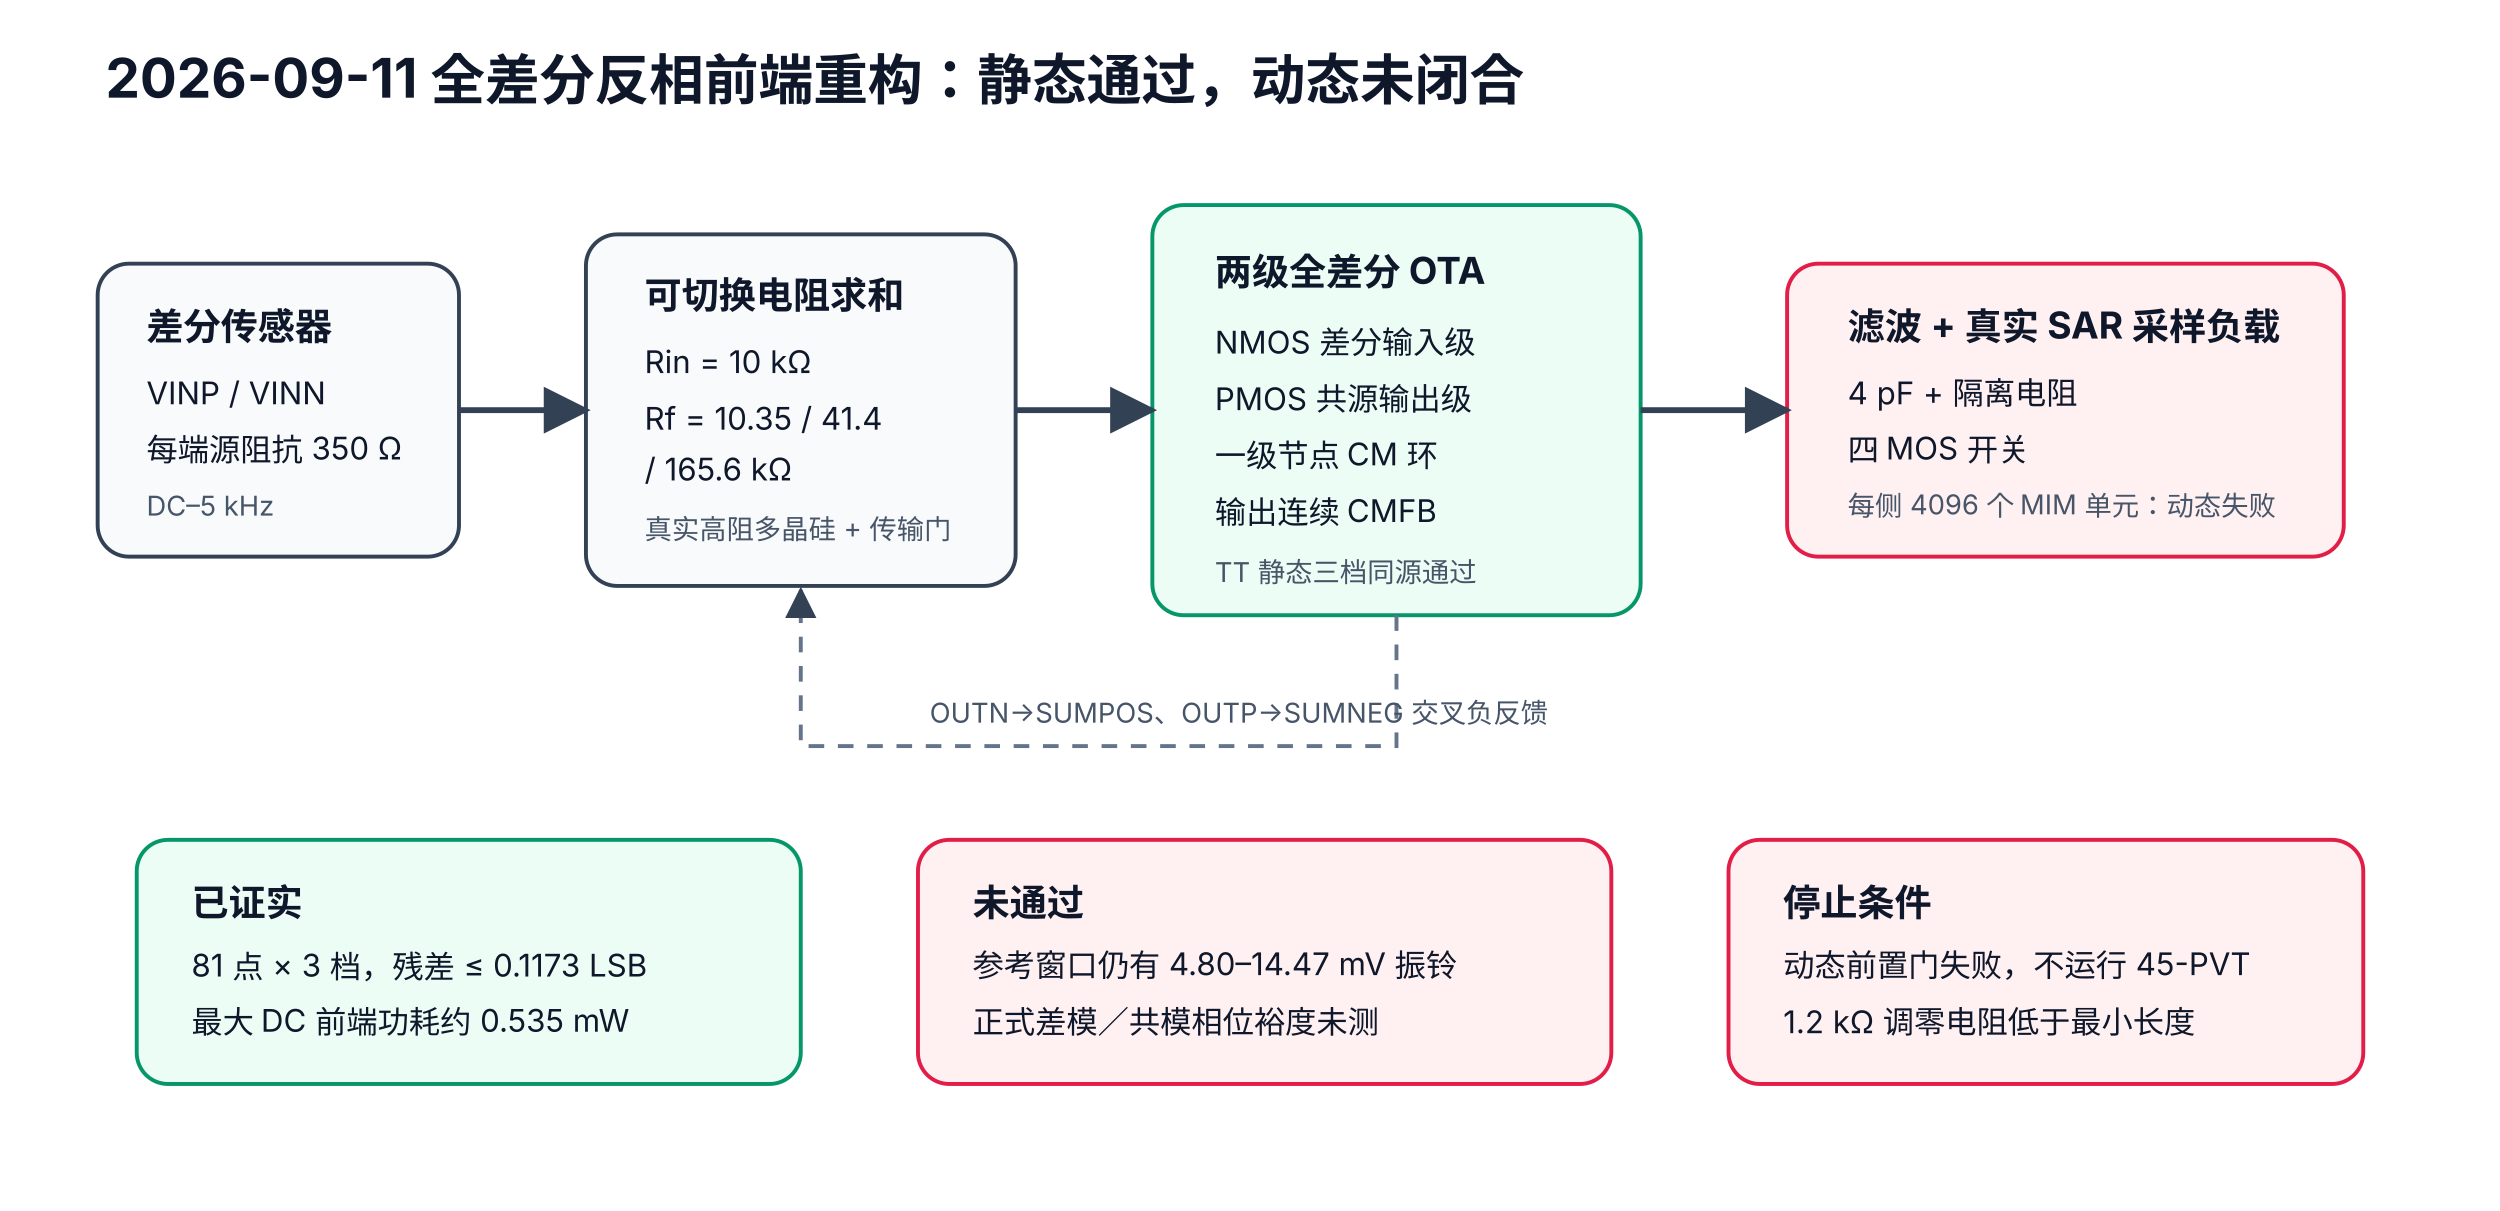
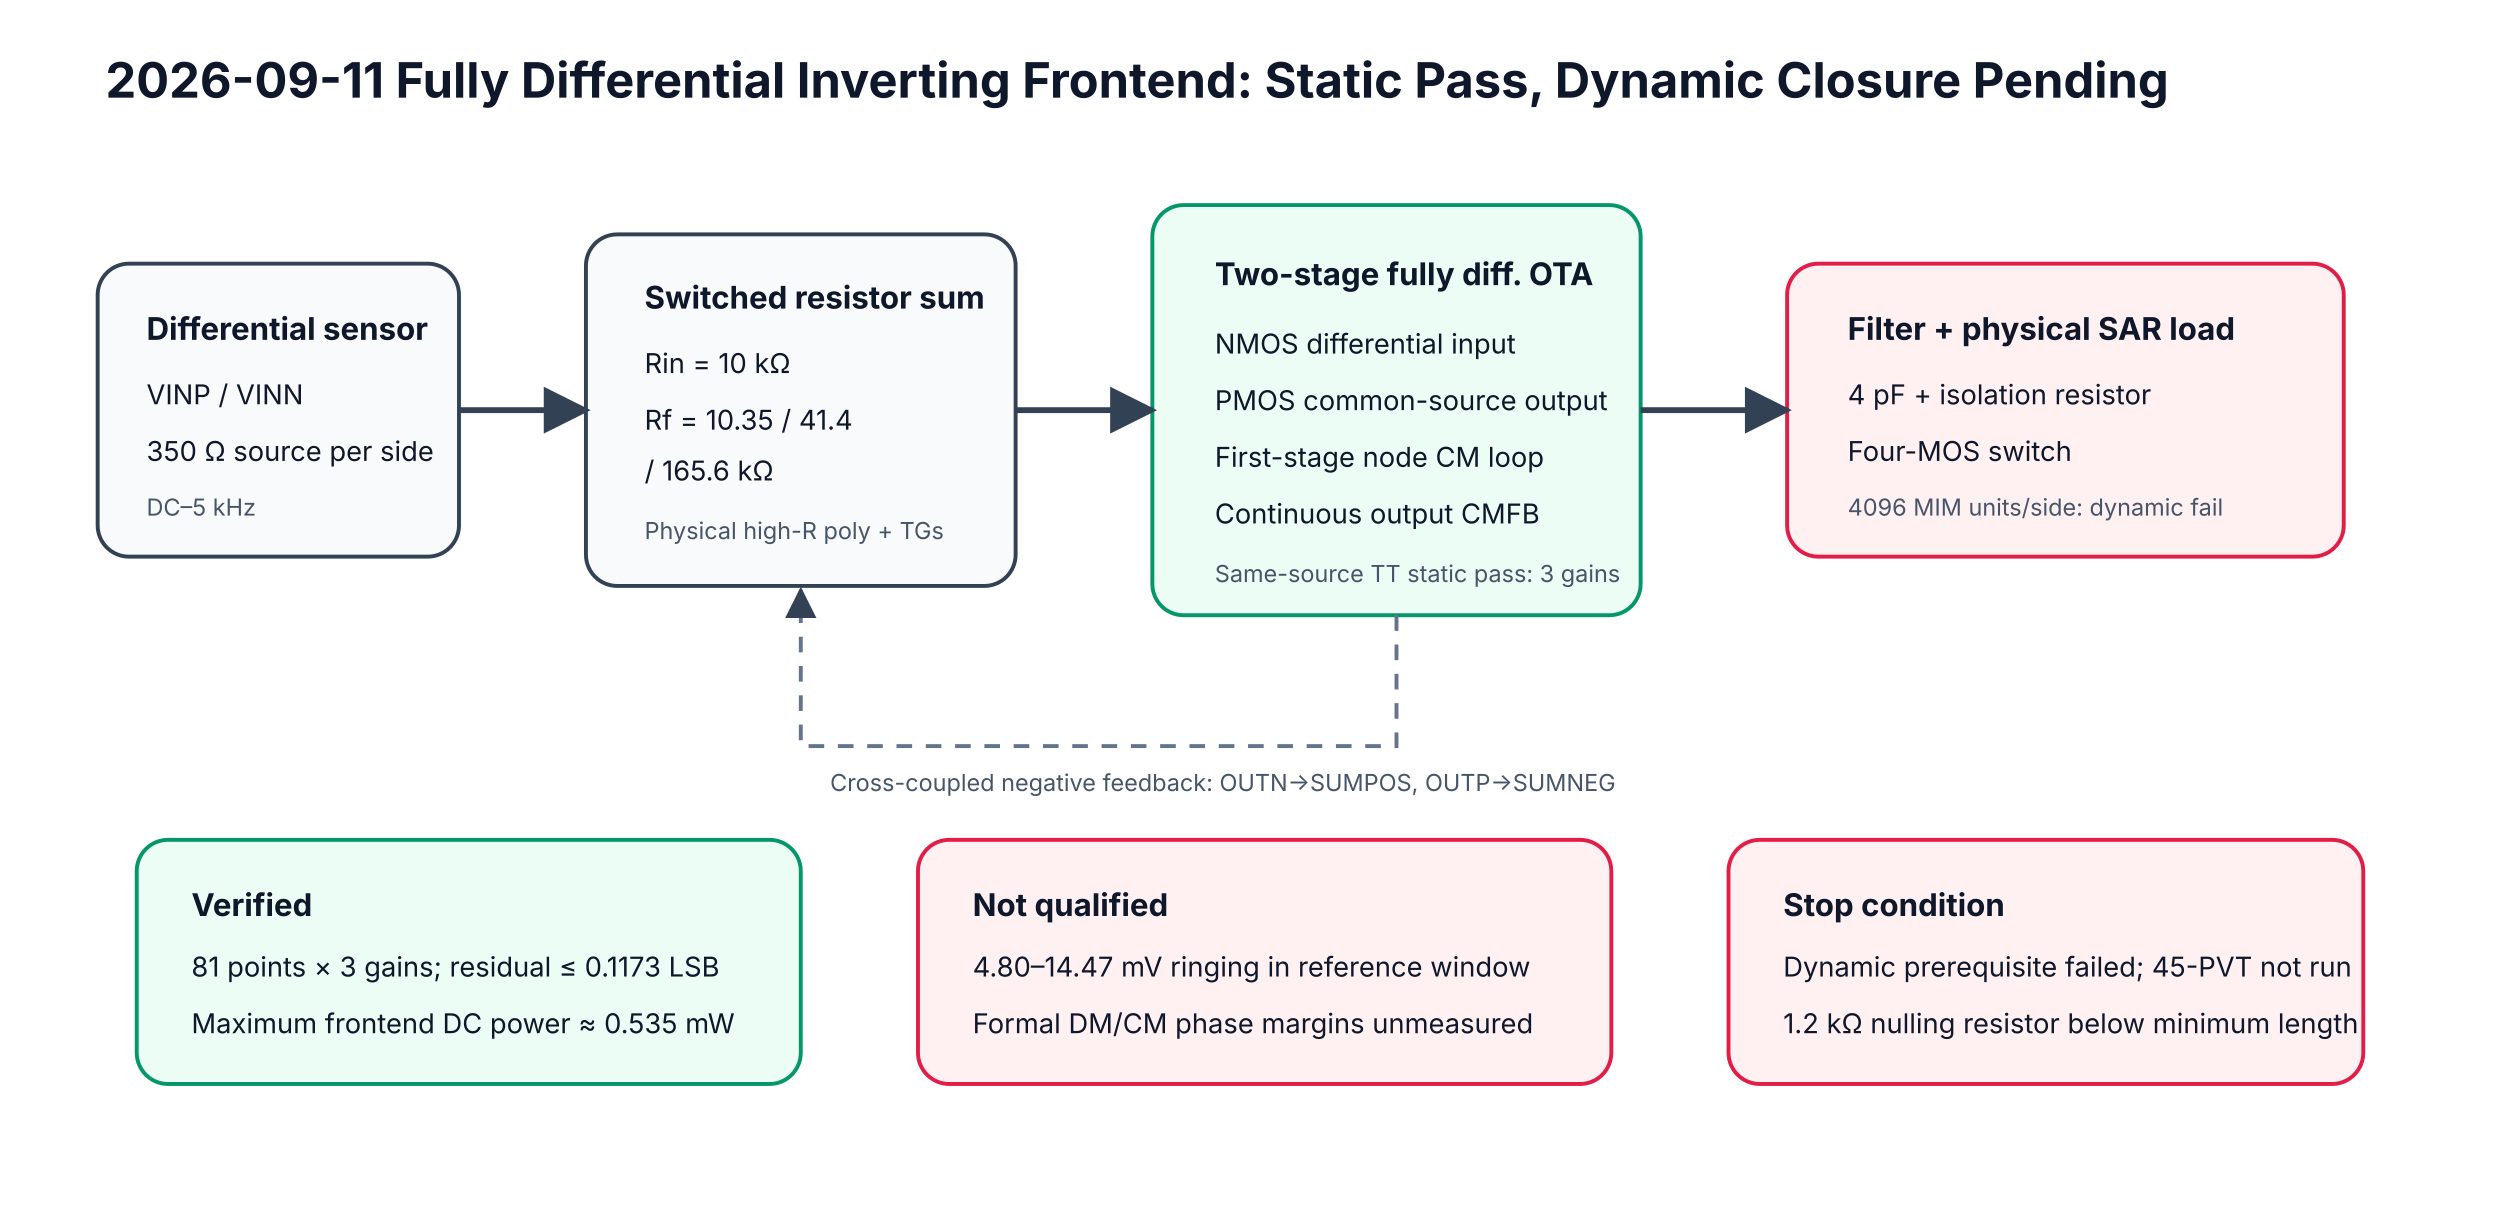
<svg xmlns="http://www.w3.org/2000/svg" width="1280" height="620" viewBox="0 0 1280 620">
  <defs>
    <marker id="arrow" viewBox="0 0 10 10" refX="9" refY="5" markerWidth="8" markerHeight="8" orient="auto-start-reverse">
      <path d="M 0 0 L 10 5 L 0 10 z" fill="#334155" />
    </marker>
    <style>
      .box{fill:#f8fafc;stroke:#334155;stroke-width:2;rx:16}
      .pass{fill:#ecfdf5;stroke:#059669;stroke-width:2;rx:16}
      .fail{fill:#fff1f2;stroke:#e11d48;stroke-width:2;rx:16}
      .wire{fill:none;stroke:#334155;stroke-width:3;marker-end:url(#arrow)}
      .dash{fill:none;stroke:#64748b;stroke-width:2;stroke-dasharray:8 7;marker-end:url(#arrow)}
-       text{font-family:-apple-system,BlinkMacSystemFont,"Segoe UI","Noto Sans SC",sans-serif;fill:#0f172a}
-       .title{font-size:28px;font-weight:700}.head{font-size:19px;font-weight:650}.body{font-size:16px}.small{font-size:14px;fill:#475569}
+       text{font-family:-apple-system,BlinkMacSystemFont,"Segoe UI",sans-serif;fill:#0f172a}
+       .title{font-size:25px;font-weight:700}.head{font-size:16px;font-weight:650}.body{font-size:14px}.small{font-size:12px;fill:#475569}
    </style>
  </defs>
  <rect width="1280" height="620" fill="#ffffff" />
-   <text x="54" y="50" class="title">2026-09-11 全差分反相前端重构：静态通过，动态未闭合</text>
+   <text x="54" y="50" class="title">2026-09-11 Fully Differential Inverting Frontend: Static Pass, Dynamic Closure Pending</text>
  <rect x="50" y="135" width="185" height="150" class="box" />
-   <text x="75" y="174" class="head">差分传感器</text>
+   <text x="75" y="174" class="head">Differential sensor</text>
  <text x="75" y="207" class="body">VINP / VINN</text>
-   <text x="75" y="236" class="body">每端源阻抗 350 Ω</text>
+   <text x="75" y="236" class="body">350 Ω source per side</text>
  <text x="75" y="264" class="small">DC–5 kHz</text>
  <rect x="300" y="120" width="220" height="180" class="box" />
-   <text x="330" y="158" class="head">可切换电阻求和</text>
+   <text x="330" y="158" class="head">Switched resistor sum</text>
  <text x="330" y="191" class="body">Rin = 10 kΩ</text>
  <text x="330" y="220" class="body">Rf = 10.35 / 41.4</text>
  <text x="330" y="246" class="body">/ 165.6 kΩ</text>
-   <text x="330" y="276" class="small">真实高阻多晶硅 + 传输门</text>
+   <text x="330" y="276" class="small">Physical high-R poly + TGs</text>
  <rect x="590" y="105" width="250" height="210" class="pass" />
-   <text x="622" y="146" class="head">两级全差分 OTA</text>
-   <text x="622" y="181" class="body">NMOS 差分输入级</text>
-   <text x="622" y="210" class="body">PMOS 共源输出级</text>
-   <text x="622" y="239" class="body">一级节点 CM 环</text>
-   <text x="622" y="268" class="body">输出连续 CMFB</text>
-   <text x="622" y="298" class="small">TT 静态三档同源通过</text>
+   <text x="622" y="146" class="head">Two-stage fully diff. OTA</text>
+   <text x="622" y="181" class="body">NMOS differential input</text>
+   <text x="622" y="210" class="body">PMOS common-source output</text>
+   <text x="622" y="239" class="body">First-stage node CM loop</text>
+   <text x="622" y="268" class="body">Continuous output CMFB</text>
+   <text x="622" y="298" class="small">Same-source TT static pass: 3 gains</text>
  <rect x="915" y="135" width="285" height="150" class="fail" />
-   <text x="946" y="174" class="head">滤波 + 真实 SAR 采样负载</text>
-   <text x="946" y="207" class="body">4 pF + 隔离电阻</text>
-   <text x="946" y="236" class="body">四 MOS 开关</text>
-   <text x="946" y="264" class="small">每侧 4096 个 MIM 单元：动态失败</text>
+   <text x="946" y="174" class="head">Filter + physical SAR load</text>
+   <text x="946" y="207" class="body">4 pF + isolation resistor</text>
+   <text x="946" y="236" class="body">Four-MOS switch</text>
+   <text x="946" y="264" class="small">4096 MIM units/side: dynamic fail</text>
  <path d="M235 210 H300" class="wire" />
  <path d="M520 210 H590" class="wire" />
  <path d="M840 210 H915" class="wire" />
  <path d="M715 315 V382 H410 V302" class="dash" />
-   <text x="476" y="370" class="small">OUTN→SUMPOS、OUTP→SUMNEG 交叉负反馈</text>
+   <text x="425" y="405" class="small">Cross-coupled negative feedback: OUTN→SUMPOS, OUTP→SUMNEG</text>
  <rect x="70" y="430" width="340" height="125" class="pass" />
-   <text x="98" y="469" class="head">已证实</text>
-   <text x="98" y="500" class="body">81 点 × 3 档，残差 ≤ 0.1173 LSB</text>
-   <text x="98" y="529" class="body">最大 DC 前端功耗约 0.535 mW</text>
+   <text x="98" y="469" class="head">Verified</text>
+   <text x="98" y="500" class="body">81 points × 3 gains; residual ≤ 0.1173 LSB</text>
+   <text x="98" y="529" class="body">Maximum frontend DC power ≈ 0.535 mW</text>
  <rect x="470" y="430" width="355" height="125" class="fail" />
-   <text x="498" y="469" class="head">未通过</text>
-   <text x="498" y="500" class="body">参考窗口仍有 4.80–14.47 mV 振铃</text>
-   <text x="498" y="529" class="body">正式差模／共模相位裕度未测</text>
+   <text x="498" y="469" class="head">Not qualified</text>
+   <text x="498" y="500" class="body">4.80–14.47 mV ringing in reference window</text>
+   <text x="498" y="529" class="body">Formal DM/CM phase margins unmeasured</text>
  <rect x="885" y="430" width="325" height="125" class="fail" />
-   <text x="913" y="469" class="head">停止条件</text>
-   <text x="913" y="500" class="body">动态前置门失败，不运行 45-PVT</text>
-   <text x="913" y="529" class="body">1.2 kΩ 调零电阻低于最小长度</text>
+   <text x="913" y="469" class="head">Stop condition</text>
+   <text x="913" y="500" class="body">Dynamic prerequisite failed; 45-PVT not run</text>
+   <text x="913" y="529" class="body">1.2 kΩ nulling resistor below minimum length</text>
</svg>
